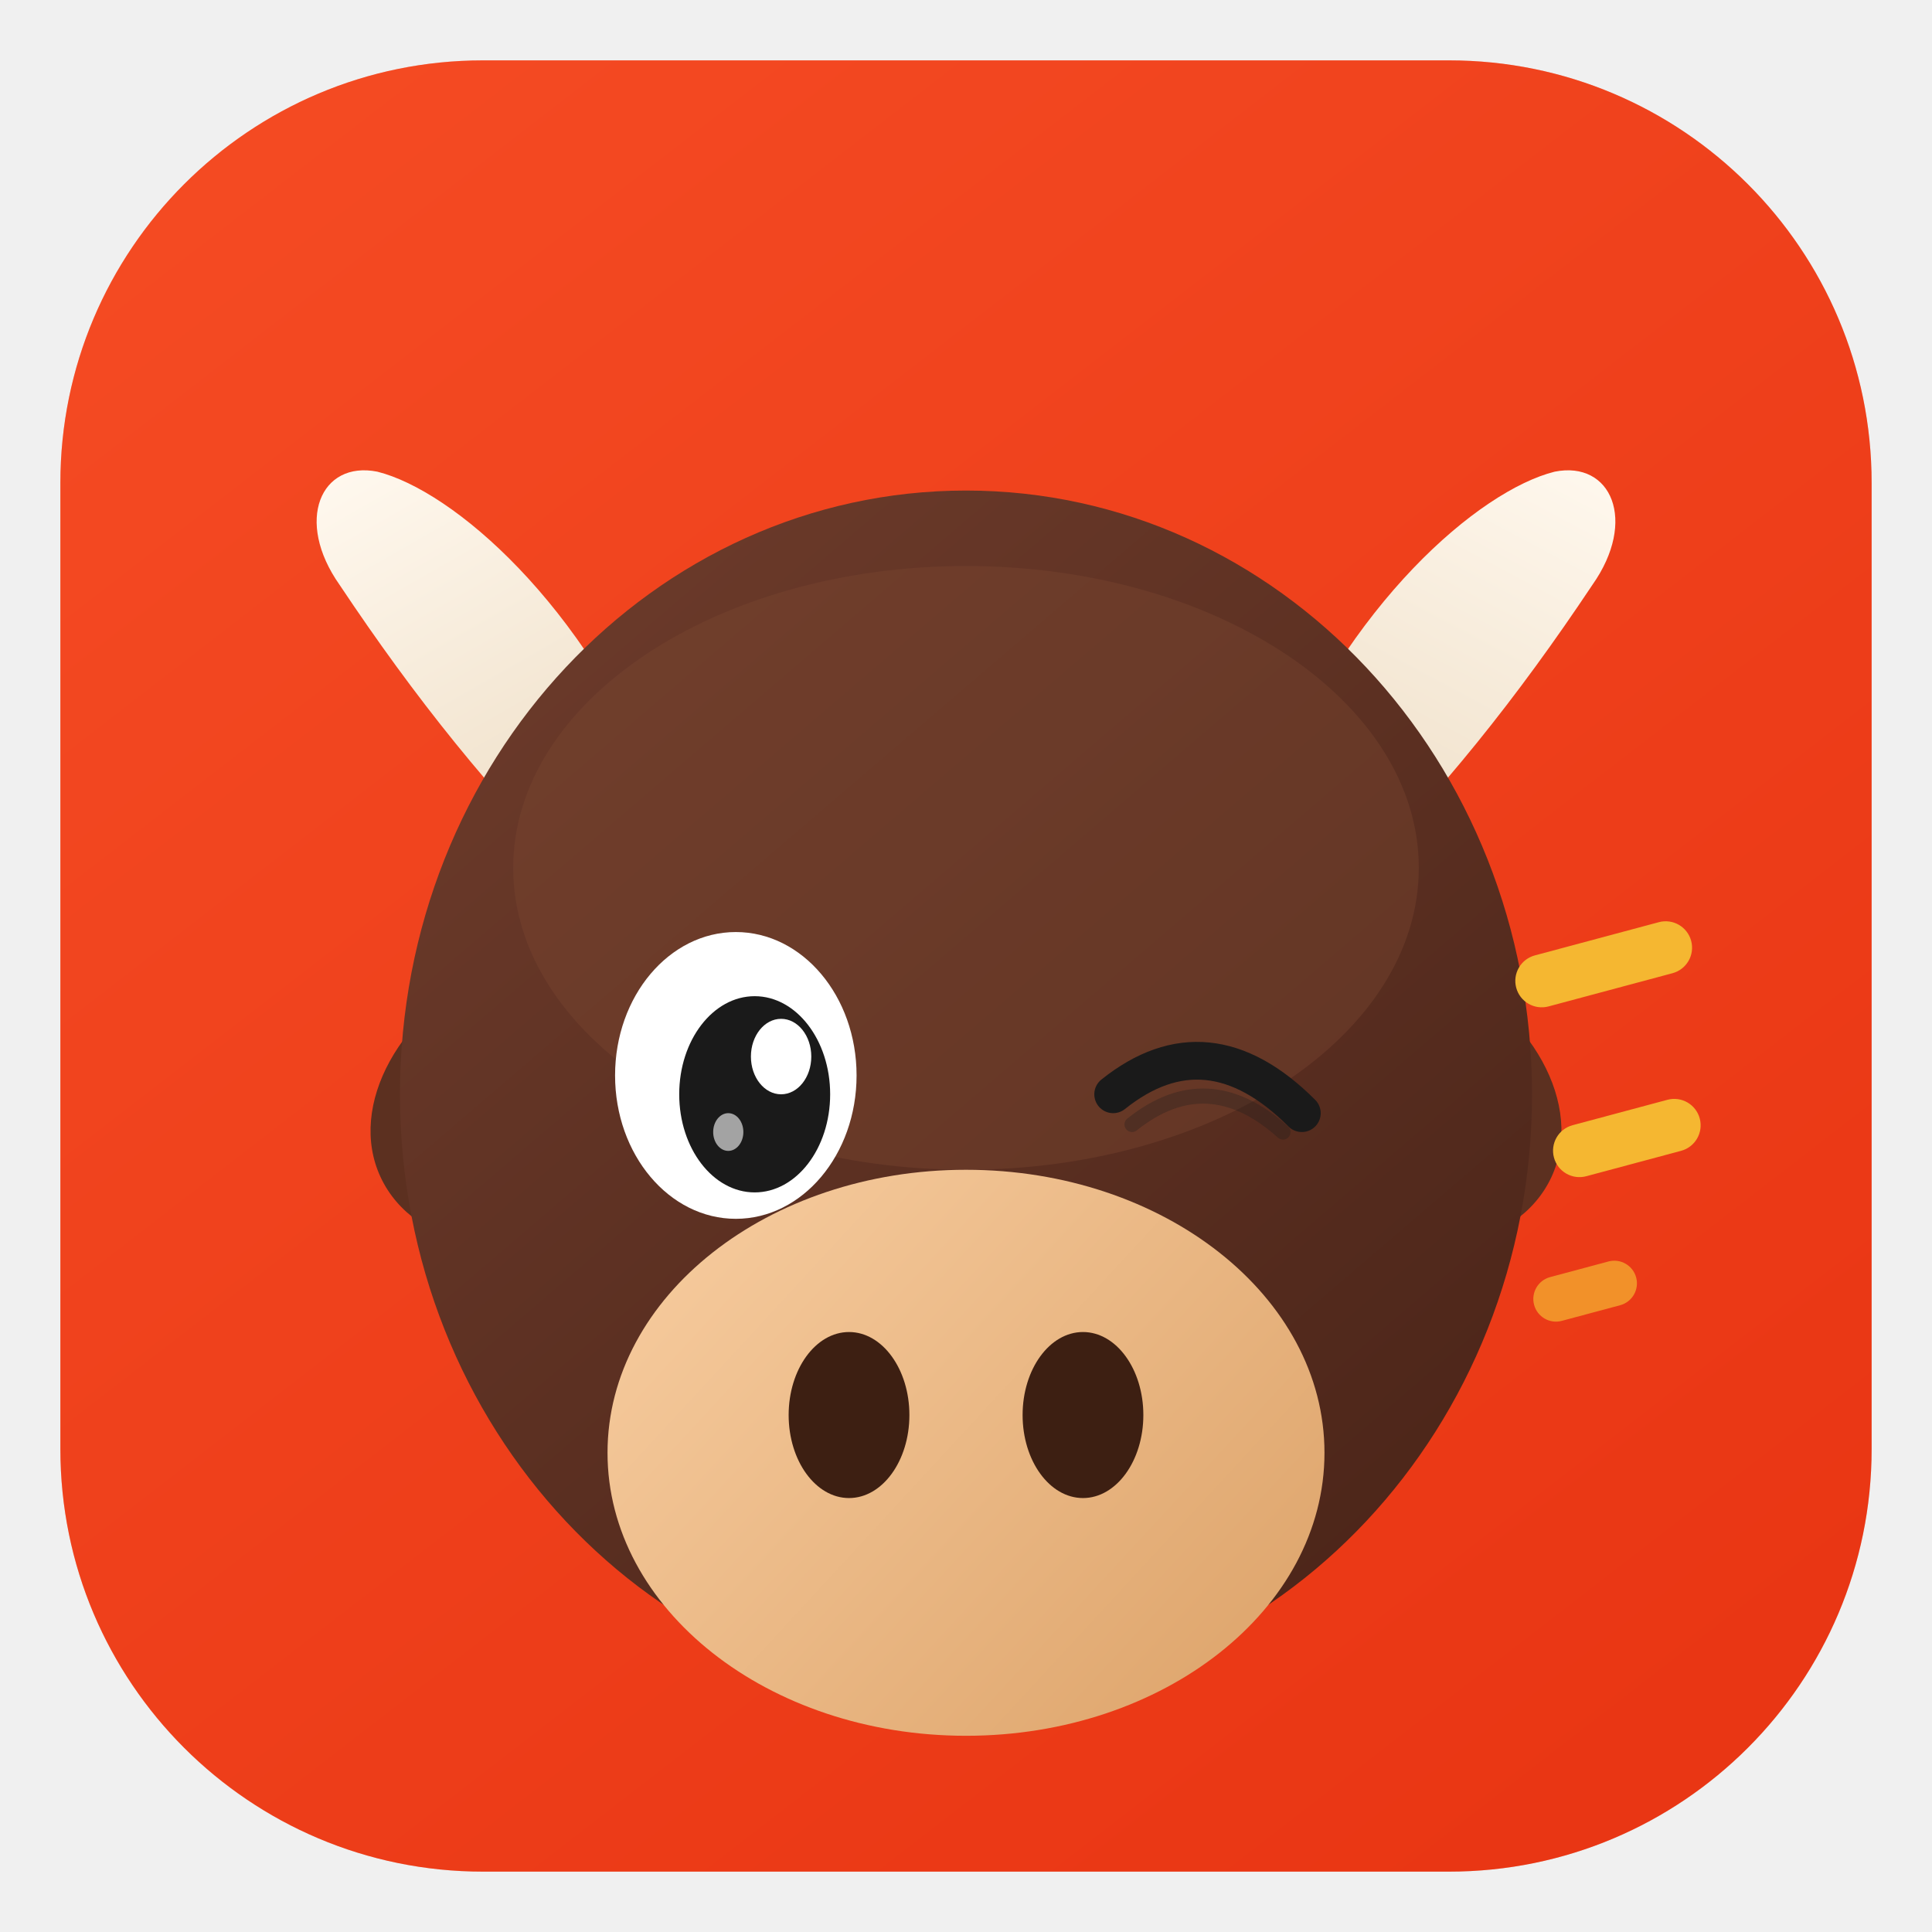
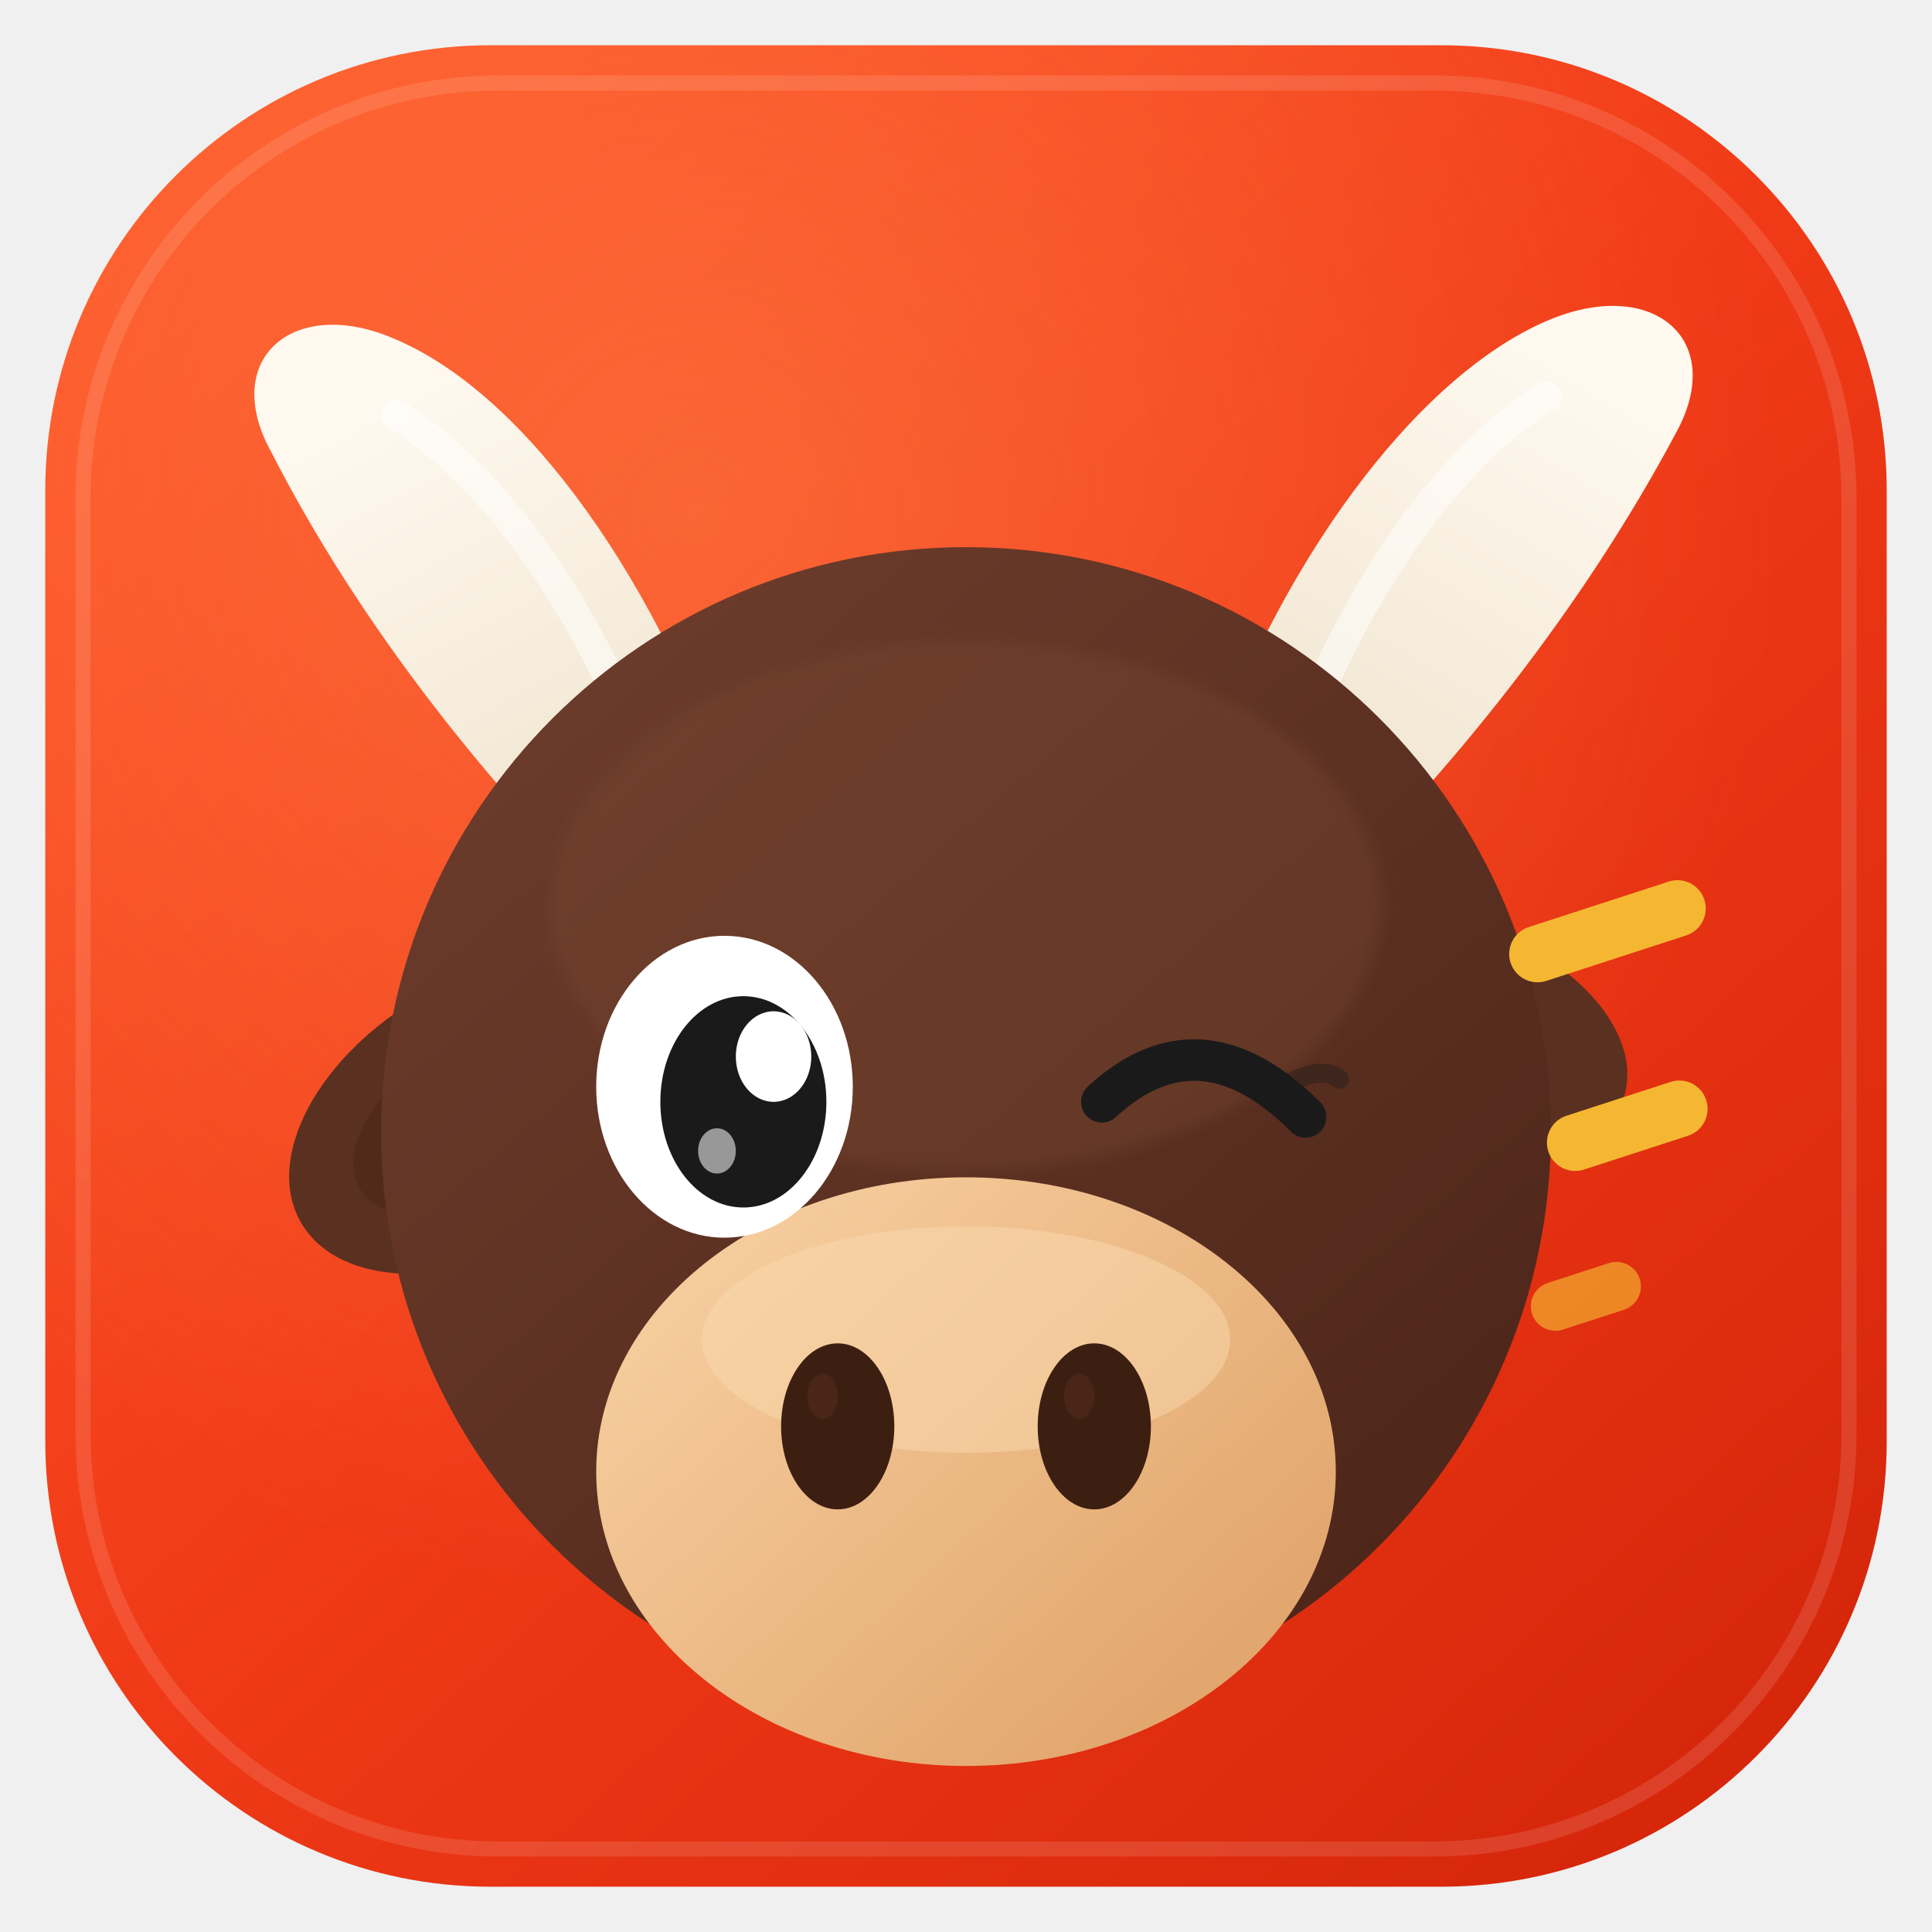
<svg xmlns="http://www.w3.org/2000/svg" viewBox="0 0 512 512" fill="none">
-   <rect x="16" y="16" width="480" height="480" rx="112" fill="#F03A17" />
-   <rect x="16" y="16" width="480" height="480" rx="112" fill="url(#bgShine)" opacity="0.25" />
  <defs>
-     <linearGradient id="bgShine" x1="80" y1="40" x2="420" y2="480" gradientUnits="userSpaceOnUse">
-       <stop stop-color="#FF7A45" />
-       <stop offset="1" stop-color="#D42B0A" />
+     <linearGradient id="bg" x1="40" y1="20" x2="470" y2="490" gradientUnits="userSpaceOnUse">
+       <stop stop-color="#FF5A2B" />
+       <stop offset="0.5" stop-color="#F03A17" />
+       <stop offset="1" stop-color="#D4250A" />
    </linearGradient>
-     <linearGradient id="hornL" x1="100" y1="120" x2="180" y2="260" gradientUnits="userSpaceOnUse">
-       <stop stop-color="#FFF8EE" />
-       <stop offset="1" stop-color="#E8D5B8" />
+     <linearGradient id="hornL" x1="120" y1="90" x2="200" y2="240" gradientUnits="userSpaceOnUse">
+       <stop stop-color="#FFF9F0" />
+       <stop offset="1" stop-color="#EDE0C8" />
    </linearGradient>
-     <linearGradient id="hornR" x1="380" y1="100" x2="300" y2="250" gradientUnits="userSpaceOnUse">
-       <stop stop-color="#FFF8EE" />
-       <stop offset="1" stop-color="#E8D5B8" />
+     <linearGradient id="hornR" x1="400" y1="80" x2="310" y2="230" gradientUnits="userSpaceOnUse">
+       <stop stop-color="#FFF9F0" />
+       <stop offset="1" stop-color="#EDE0C8" />
    </linearGradient>
-     <linearGradient id="head" x1="140" y1="160" x2="380" y2="440" gradientUnits="userSpaceOnUse">
-       <stop stop-color="#6B3A2A" />
+     <linearGradient id="head" x1="130" y1="150" x2="390" y2="450" gradientUnits="userSpaceOnUse">
+       <stop stop-color="#6E3D2C" />
      <stop offset="1" stop-color="#4A2418" />
    </linearGradient>
-     <linearGradient id="snout" x1="190" y1="320" x2="320" y2="440" gradientUnits="userSpaceOnUse">
-       <stop stop-color="#F5C99B" />
-       <stop offset="1" stop-color="#E0A870" />
+     <linearGradient id="snout" x1="200" y1="310" x2="320" y2="440" gradientUnits="userSpaceOnUse">
+       <stop stop-color="#F7CE9F" />
+       <stop offset="1" stop-color="#E2A76E" />
    </linearGradient>
+     <radialGradient id="shine" cx="0.35" cy="0.25" r="0.6" gradientUnits="objectBoundingBox">
+       <stop stop-color="#FF8A50" stop-opacity="0.45" />
+       <stop offset="1" stop-color="#FF8A50" stop-opacity="0" />
+     </radialGradient>
+     <filter id="soft" x="-20%" y="-20%" width="140%" height="140%">
+       <feGaussianBlur stdDeviation="2" />
+     </filter>
  </defs>
-   <ellipse cx="148" cy="290" rx="52" ry="38" transform="rotate(-25 148 290)" fill="#5C3020" />
-   <ellipse cx="364" cy="290" rx="52" ry="38" transform="rotate(25 364 290)" fill="#5C3020" />
-   <path d="M175 210 C155 160 120 130 100 125 C85 122 78 138 90 155 C110 185 130 210 155 235 C165 245 180 235 175 210Z" fill="url(#hornL)" />
-   <path d="M337 210 C357 160 392 130 412 125 C427 122 434 138 422 155 C402 185 382 210 357 235 C347 245 332 235 337 210Z" fill="url(#hornR)" />
-   <ellipse cx="256" cy="290" rx="150" ry="160" fill="url(#head)" />
-   <ellipse cx="256" cy="230" rx="120" ry="80" fill="#7A4530" opacity="0.4" />
-   <ellipse cx="256" cy="385" rx="95" ry="75" fill="url(#snout)" />
-   <ellipse cx="225" cy="375" rx="16" ry="22" fill="#3D1F12" />
-   <ellipse cx="287" cy="375" rx="16" ry="22" fill="#3D1F12" />
-   <ellipse cx="195" cy="285" rx="32" ry="38" fill="white" />
-   <ellipse cx="200" cy="290" rx="20" ry="26" fill="#1A1A1A" />
-   <ellipse cx="207" cy="280" rx="8" ry="10" fill="white" />
-   <ellipse cx="193" cy="300" rx="4" ry="5" fill="white" opacity="0.6" />
-   <path d="M295 290 Q320 270 345 295" stroke="#1A1A1A" stroke-width="10" stroke-linecap="round" fill="none" />
-   <path d="M300 298 Q320 282 340 300" stroke="#1A1A1A" stroke-width="4" stroke-linecap="round" fill="none" opacity="0.3" />
-   <rect x="400" y="255" width="48" height="14" rx="7" transform="rotate(-15 400 255)" fill="#F5B731" />
-   <rect x="410" y="300" width="40" height="14" rx="7" transform="rotate(-15 410 300)" fill="#F5B731" />
-   <rect x="405" y="340" width="28" height="12" rx="6" transform="rotate(-15 405 340)" fill="#F5B731" opacity="0.7" />
+   <rect x="12" y="12" width="488" height="488" rx="118" fill="url(#bg)" />
+   <rect x="12" y="12" width="488" height="488" rx="118" fill="url(#shine)" />
+   <rect x="22" y="22" width="468" height="468" rx="110" stroke="#FFFFFF" stroke-opacity="0.12" stroke-width="4" fill="none" />
+   <ellipse cx="130" cy="295" rx="58" ry="36" transform="rotate(-30 130 295)" fill="#5A3020" />
+   <ellipse cx="130" cy="295" rx="40" ry="22" transform="rotate(-30 130 295)" fill="#4A2418" opacity="0.5" />
+   <ellipse cx="385" cy="275" rx="48" ry="30" transform="rotate(20 385 275)" fill="#5A3020" />
+   <path d="M195 215            C175 155 140 105 105 90            C78 78 58 95 72 120            C95 165 130 210 170 248            C188 265 210 250 195 215Z" fill="url(#hornL)" />
+   <path d="M170 200 C155 160 130 125 105 110" stroke="#FFFFFF" stroke-opacity="0.5" stroke-width="8" stroke-linecap="round" fill="none" />
+   <path d="M318 210            C338 150 375 100 410 85            C438 73 458 90 444 115            C420 160 385 205 345 243            C327 260 303 245 318 210Z" fill="url(#hornR)" />
+   <path d="M345 195 C360 155 385 120 410 105" stroke="#FFFFFF" stroke-opacity="0.5" stroke-width="8" stroke-linecap="round" fill="none" />
+   <ellipse cx="256" cy="300" rx="155" ry="155" fill="url(#head)" />
+   <ellipse cx="256" cy="240" rx="110" ry="70" fill="#7A4832" opacity="0.35" filter="url(#soft)" />
+   <ellipse cx="256" cy="390" rx="98" ry="78" fill="url(#snout)" />
+   <ellipse cx="256" cy="355" rx="70" ry="30" fill="#FAD9B0" opacity="0.5" />
+   <ellipse cx="222" cy="378" rx="15" ry="22" fill="#3D1F12" />
+   <ellipse cx="290" cy="378" rx="15" ry="22" fill="#3D1F12" />
+   <ellipse cx="218" cy="370" rx="4" ry="6" fill="#5A3020" opacity="0.4" />
+   <ellipse cx="286" cy="370" rx="4" ry="6" fill="#5A3020" opacity="0.4" />
+   <ellipse cx="192" cy="288" rx="34" ry="40" fill="white" />
+   <ellipse cx="197" cy="292" rx="22" ry="28" fill="#1A1A1A" />
+   <ellipse cx="205" cy="280" rx="10" ry="12" fill="white" />
+   <ellipse cx="190" cy="305" rx="5" ry="6" fill="white" opacity="0.55" />
+   <path d="M292 292 Q318 268 346 296" stroke="#1A1A1A" stroke-width="11" stroke-linecap="round" fill="none" />
+   <path d="M340 288 Q350 282 355 286" stroke="#1A1A1A" stroke-width="5" stroke-linecap="round" fill="none" opacity="0.4" />
+   <rect x="398" y="248" width="54" height="15" rx="7.5" transform="rotate(-18 398 248)" fill="#F5B731" />
+   <rect x="408" y="298" width="44" height="15" rx="7.5" transform="rotate(-18 408 298)" fill="#F5B731" />
+   <rect x="404" y="342" width="30" height="13" rx="6.5" transform="rotate(-18 404 342)" fill="#F5B731" opacity="0.65" />
</svg>
